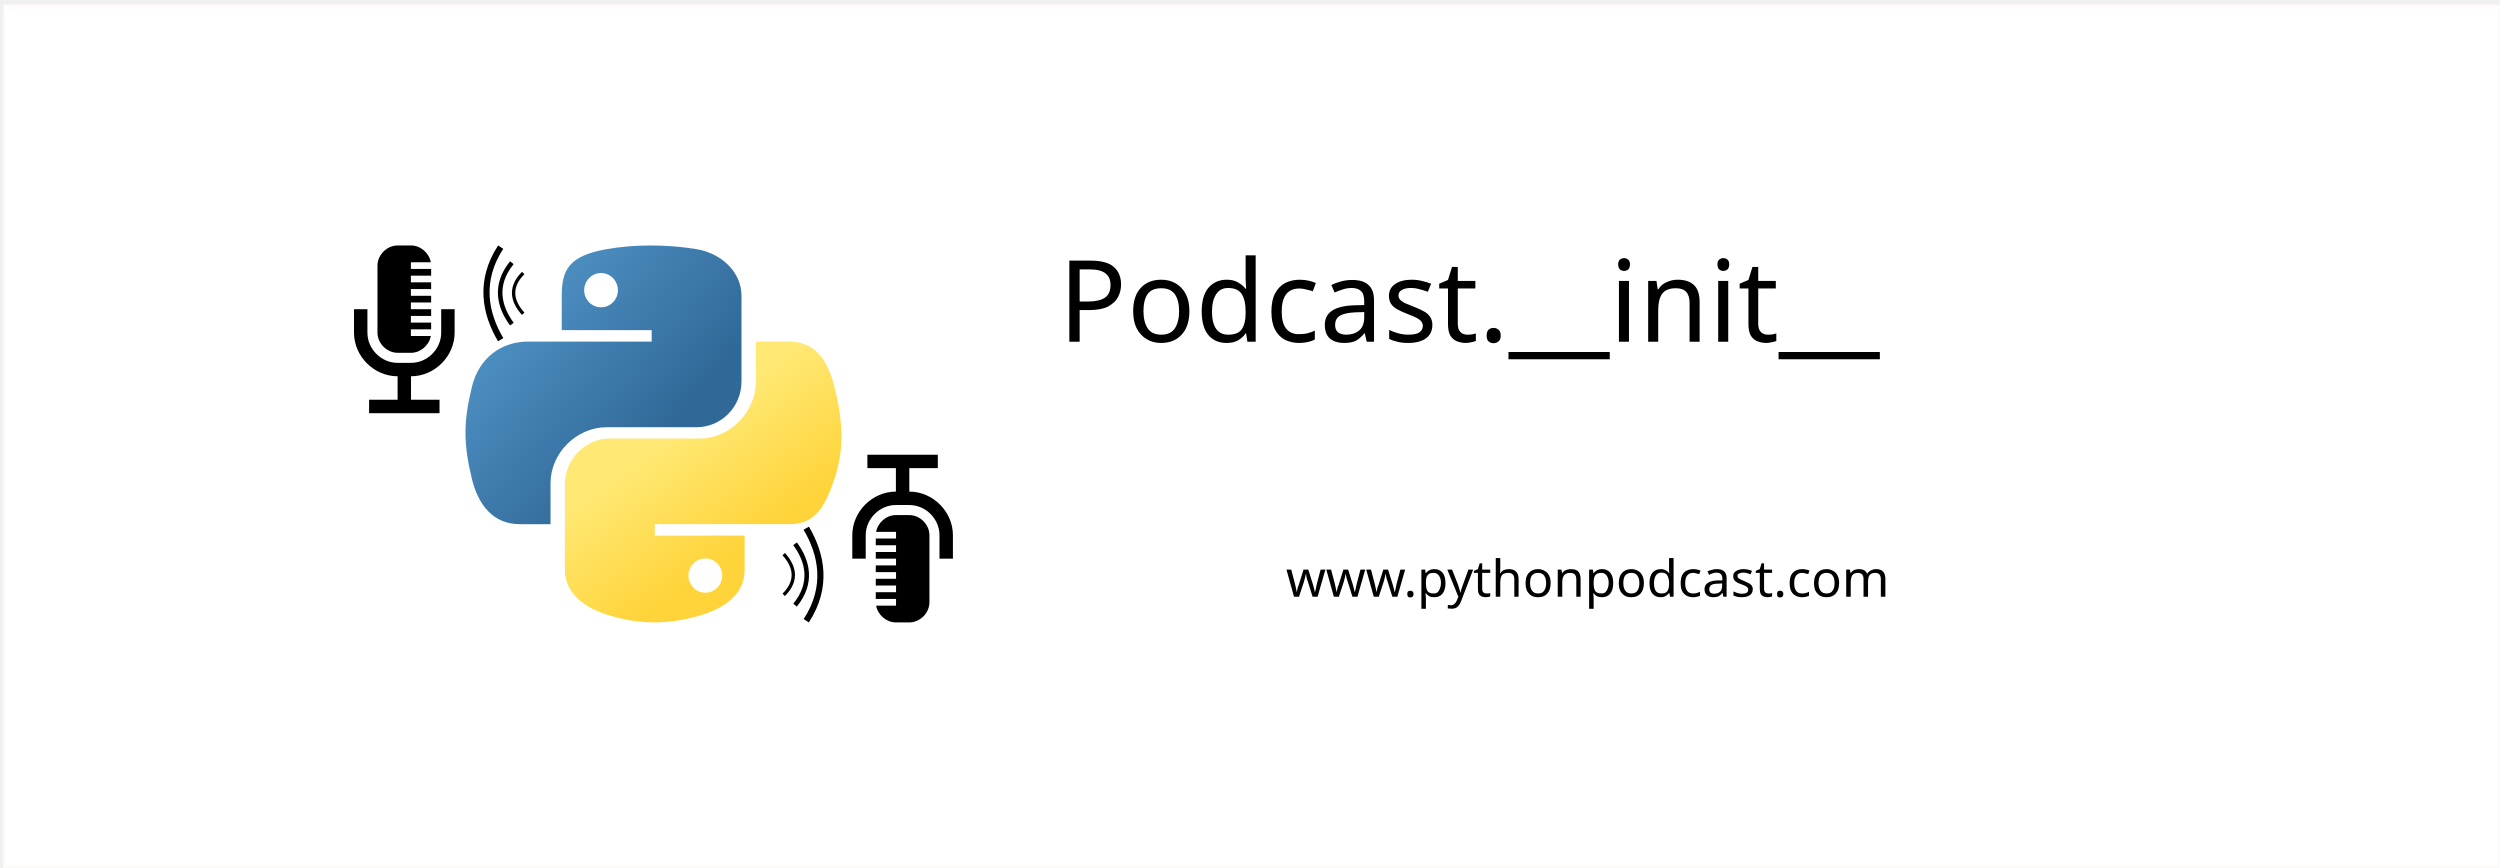
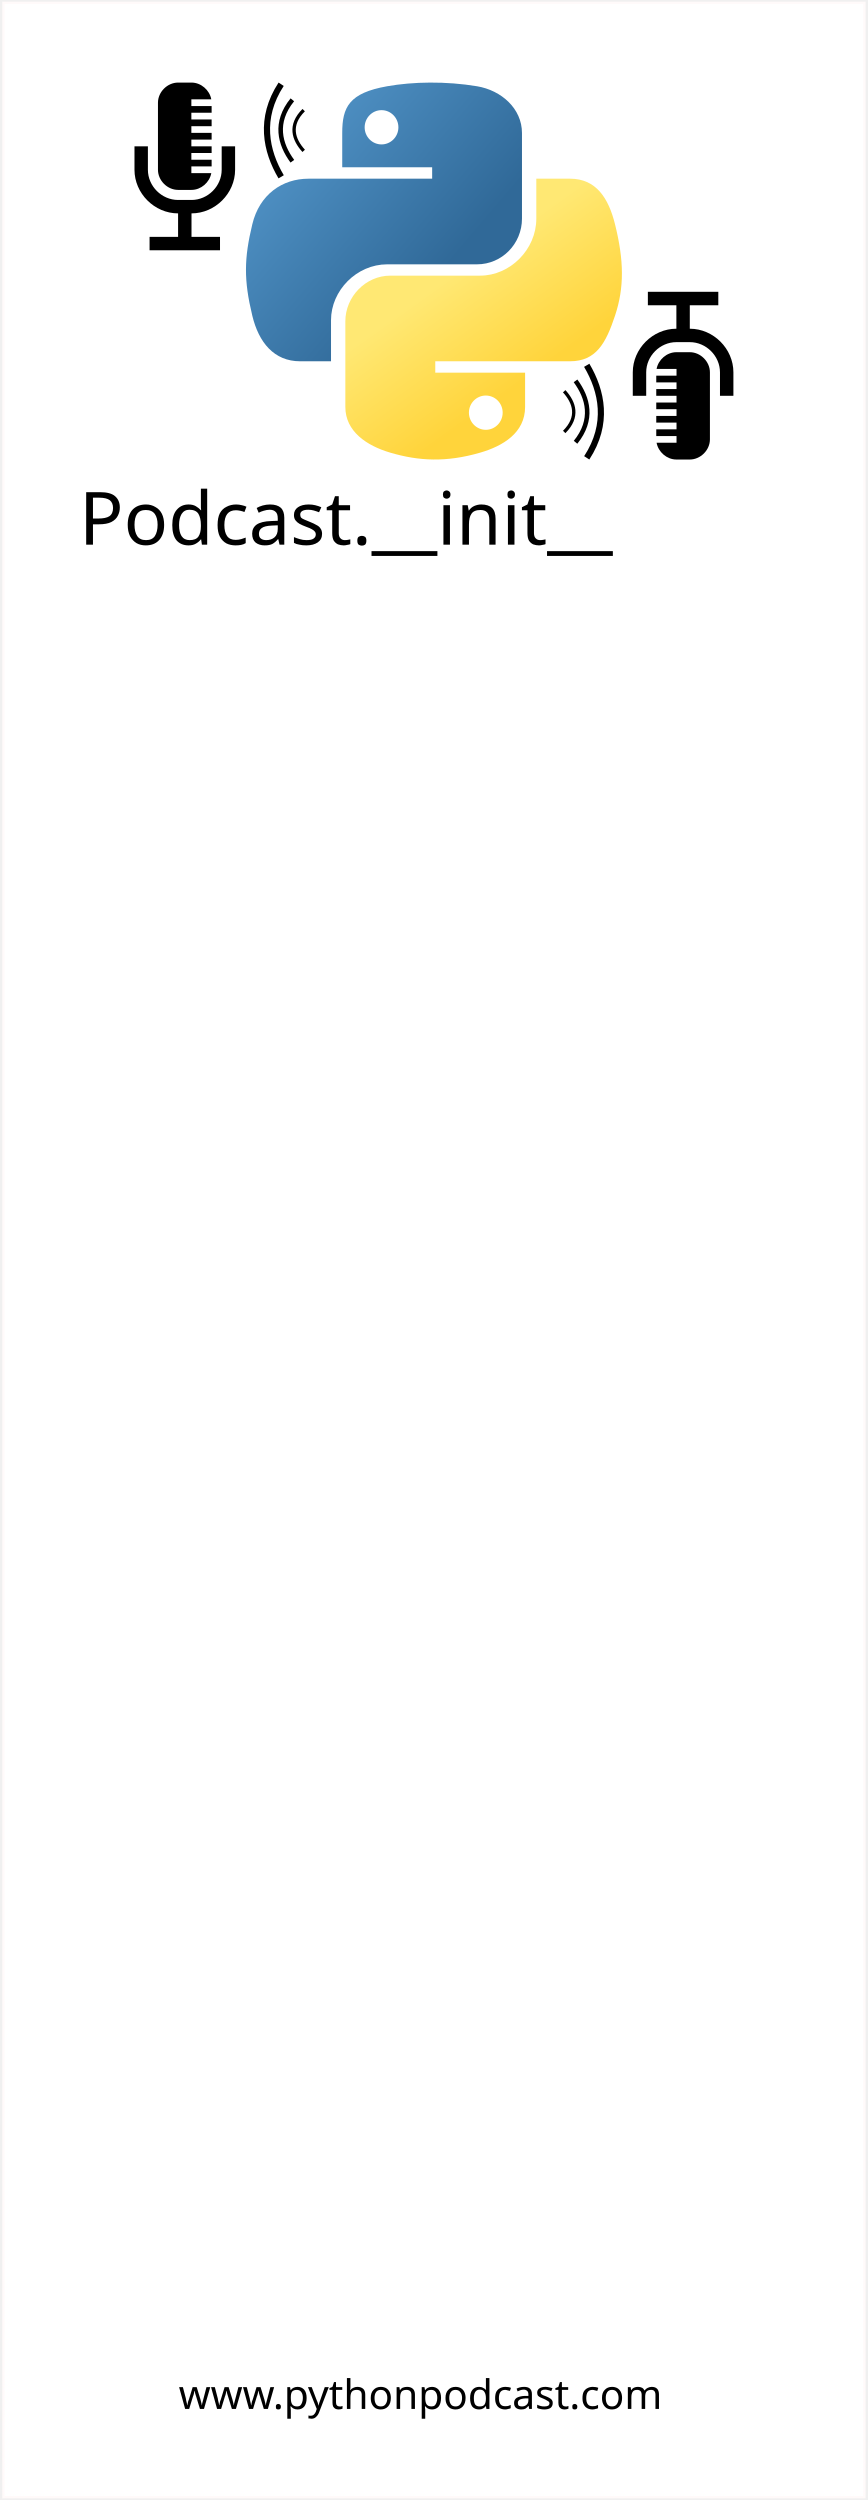
- <svg xmlns="http://www.w3.org/2000/svg" xmlns:xlink="http://www.w3.org/1999/xlink" width="155.626mm" height="54.026mm" viewBox="0 0 155.626 54.026" version="1.1" id="svg1164">
+ <svg xmlns="http://www.w3.org/2000/svg" xmlns:xlink="http://www.w3.org/1999/xlink" width="54.026mm" height="155.626mm" viewBox="0 0 54.026 155.626" version="1.1" id="svg1164">
  <defs id="defs1158">
    <clipPath id="clipPath1760" clipPathUnits="userSpaceOnUse">
      <path id="path1758" d="M 0,0 H 441.144 V 153.144 H 0 Z" />
    </clipPath>
    <radialGradient id="radialGradient1770" spreadMethod="pad" gradientTransform="matrix(99.02066,0,0,86.66017,91.48981,415.2523)" gradientUnits="userSpaceOnUse" r="1" cy="0" cx="0" fy="0" fx="0">
      <stop id="stop1766" offset="0" style="stop-opacity:1;stop-color:#ffffff" />
      <stop id="stop1768" offset="1" style="stop-opacity:1;stop-color:#bdbcbc" />
    </radialGradient>
    <clipPath id="clipPath1780" clipPathUnits="userSpaceOnUse">
      <path id="path1778" d="M 0,0 H 440.595 V 153.144 H 0 Z" />
    </clipPath>
    <clipPath id="clipPath1788" clipPathUnits="userSpaceOnUse">
      <path id="path1786" d="M -1443.13,571.375 H 1621 v -938.438 h -3064.13 z" />
    </clipPath>
    <clipPath id="clipPath1792" clipPathUnits="userSpaceOnUse">
      <path id="path1790" d="M 451.05,-345.811 H -782.059 V 455.1 H 451.05 Z" />
    </clipPath>
    <clipPath id="clipPath1796" clipPathUnits="userSpaceOnUse">
      <path id="path1794" d="M -509.075,254.008 H 686.294 V -52.255 H -509.075 Z" />
    </clipPath>
    <clipPath id="clipPath1800" clipPathUnits="userSpaceOnUse">
      <path id="path1798" d="M 425.627,254.008 H 1621 V -52.255 H 425.627 Z" />
    </clipPath>
    <clipPath id="clipPath3226" clipPathUnits="userSpaceOnUse">
      <path id="path3224" d="M 0,153.144 H 441.144 V 0 H 0 Z" />
    </clipPath>
    <clipPath id="clipPath3290" clipPathUnits="userSpaceOnUse">
      <path id="path3288" d="m 59.632,98.89 c 0,-22.475 16.588,-41.07 38.189,-44.223 v 0 12.856 C 83.254,70.532 72.303,83.434 72.303,98.89 v 0 c 0,17.691 14.34,32.032 32.03,32.032 v 0 c 17.69,0 32.03,-14.341 32.03,-32.032 v 0 c 0,-15.458 -10.95,-28.358 -25.519,-31.367 v 0 -12.856 c 21.602,3.153 38.191,21.748 38.191,44.223 v 0 c 0,24.689 -20.014,44.703 -44.702,44.703 v 0 c -24.687,0 -44.701,-20.014 -44.701,-44.703" />
    </clipPath>
    <radialGradient id="radialGradient3304" spreadMethod="pad" gradientTransform="matrix(16.31036,0,0,16.31036,89.77331,321.6382)" gradientUnits="userSpaceOnUse" r="1" cy="0" cx="0" fy="0" fx="0">
      <stop id="stop3296" offset="0" style="stop-opacity:1;stop-color:#fefefe" />
      <stop id="stop3298" offset="0.624" style="stop-opacity:1;stop-color:#fefefe" />
      <stop id="stop3300" offset="0.73" style="stop-opacity:1;stop-color:#d2d1d2" />
      <stop id="stop3302" offset="1" style="stop-opacity:1;stop-color:#d2d1d2" />
    </radialGradient>
    <clipPath id="clipPath3314" clipPathUnits="userSpaceOnUse">
      <path id="path3312" d="m 59.632,98.89 c 0,-22.475 16.588,-41.07 38.189,-44.223 v 0 12.856 C 83.254,70.532 72.303,83.434 72.303,98.89 v 0 c 0,17.691 14.34,32.032 32.03,32.032 v 0 c 17.69,0 32.03,-14.341 32.03,-32.032 v 0 c 0,-15.458 -10.95,-28.358 -25.519,-31.367 v 0 -12.856 c 21.602,3.153 38.191,21.748 38.191,44.223 v 0 c 0,24.689 -20.014,44.703 -44.702,44.703 v 0 c -24.687,0 -44.701,-20.014 -44.701,-44.703" />
    </clipPath>
    <linearGradient id="linearGradient3324" spreadMethod="pad" gradientTransform="matrix(0,-31.37101,31.37101,0,89.77331,337.2335)" gradientUnits="userSpaceOnUse" y2="0" x2="1" y1="0" x1="0">
      <stop id="stop3320" offset="0" style="stop-opacity:1;stop-color:#605d5e" />
      <stop id="stop3322" offset="1" style="stop-opacity:1;stop-color:#bebdbd" />
    </linearGradient>
    <clipPath id="clipPath3334" clipPathUnits="userSpaceOnUse">
      <path id="path3332" d="m 110.844,116.669 c 7.245,-2.655 12.416,-9.612 12.416,-17.779 v 0 c 0,-8.164 -5.171,-15.122 -12.416,-17.777 v 0 -7.987 c 11.526,2.905 20.062,13.338 20.062,25.764 v 0 c 0,12.428 -8.536,22.861 -20.062,25.766 v 0 z" />
    </clipPath>
    <linearGradient id="linearGradient3344" spreadMethod="pad" gradientTransform="matrix(0,-18.17865,18.17865,0,95.6089,330.7216)" gradientUnits="userSpaceOnUse" y2="0" x2="1" y1="0" x1="0">
      <stop id="stop3340" offset="0" style="stop-opacity:1;stop-color:#605d5e" />
      <stop id="stop3342" offset="1" style="stop-opacity:1;stop-color:#bebdbd" />
    </linearGradient>
    <clipPath id="clipPath3354" clipPathUnits="userSpaceOnUse">
      <path id="path3352" d="M 98.877,124.875 V 54.531 c 1.789,-0.22 3.61,-0.342 5.456,-0.342 v 0 c 1.847,0 3.668,0.122 5.456,0.342 v 0 70.37 c -1.745,0.361 -3.548,0.561 -5.4,0.561 v 0 c -1.892,0 -3.733,-0.211 -5.512,-0.587" />
    </clipPath>
    <linearGradient id="linearGradient3364" spreadMethod="pad" gradientTransform="matrix(0,-25.14356,25.14356,0,89.77332,337.4021)" gradientUnits="userSpaceOnUse" y2="0" x2="1" y1="0" x1="0">
      <stop id="stop3360" offset="0" style="stop-opacity:1;stop-color:#605d5e" />
      <stop id="stop3362" offset="1" style="stop-opacity:1;stop-color:#bebdbd" />
    </linearGradient>
    <clipPath id="clipPath3374" clipPathUnits="userSpaceOnUse">
      <path id="path3372" d="M 0,153.144 H 441.144 V 0 H 0 Z" />
    </clipPath>
    <clipPath id="clipPath3422" clipPathUnits="userSpaceOnUse">
      <path id="path3420" d="M 0,153.144 H 441.144 V 0 H 0 Z" />
    </clipPath>
    <linearGradient id="linearGradient2795">
      <stop style="stop-color:#b8b8b8;stop-opacity:0.498;" offset="0" id="stop2797" />
      <stop style="stop-color:#7f7f7f;stop-opacity:0;" offset="1" id="stop2799" />
    </linearGradient>
    <linearGradient id="linearGradient2787">
      <stop style="stop-color:#7f7f7f;stop-opacity:0.5;" offset="0" id="stop2789" />
      <stop style="stop-color:#7f7f7f;stop-opacity:0;" offset="1" id="stop2791" />
    </linearGradient>
    <linearGradient id="linearGradient3676">
      <stop style="stop-color:#b2b2b2;stop-opacity:0.5;" offset="0" id="stop3678" />
      <stop style="stop-color:#b3b3b3;stop-opacity:0;" offset="1" id="stop3680" />
    </linearGradient>
    <linearGradient id="linearGradient3236">
      <stop style="stop-color:#f4f4f4;stop-opacity:1" offset="0" id="stop3244" />
      <stop style="stop-color:white;stop-opacity:1" offset="1" id="stop3240" />
    </linearGradient>
    <linearGradient id="linearGradient4671">
      <stop style="stop-color:#ffd43b;stop-opacity:1;" offset="0" id="stop4673" />
      <stop style="stop-color:#ffe873;stop-opacity:1" offset="1" id="stop4675" />
    </linearGradient>
    <linearGradient id="linearGradient4689">
      <stop style="stop-color:#5a9fd4;stop-opacity:1;" offset="0" id="stop4691" />
      <stop style="stop-color:#306998;stop-opacity:1;" offset="1" id="stop4693" />
    </linearGradient>
    <linearGradient x1="224.24" y1="144.757" x2="-65.309" y2="144.757" id="linearGradient2987" xlink:href="#linearGradient4671" gradientUnits="userSpaceOnUse" gradientTransform="translate(100.2702,99.61116)" />
    <linearGradient x1="172.942" y1="77.476" x2="26.67" y2="76.313" id="linearGradient2990" xlink:href="#linearGradient4689" gradientUnits="userSpaceOnUse" gradientTransform="translate(100.2702,99.61116)" />
    <linearGradient xlink:href="#linearGradient4671" id="linearGradient2255" gradientUnits="userSpaceOnUse" gradientTransform="matrix(0.562541,0,0,0.567972,-11.5974,-7.60954)" x1="224.24" y1="144.757" x2="-65.309" y2="144.757" />
    <linearGradient xlink:href="#linearGradient4689" id="linearGradient2258" gradientUnits="userSpaceOnUse" gradientTransform="matrix(0.562541,0,0,0.567972,-11.5974,-7.60954)" x1="172.942" y1="76.176" x2="26.67" y2="76.313" />
    <radialGradient xlink:href="#linearGradient2795" id="radialGradient2801" cx="61.519" cy="132.286" fx="61.519" fy="132.286" r="29.037" gradientTransform="matrix(1,0,0,0.177966,0,108.7434)" gradientUnits="userSpaceOnUse" />
    <linearGradient id="linearGradient2399">
      <stop offset="0" stop-color="#fff" id="stop3708" />
      <stop offset="1" stop-color="#fff" stop-opacity="0" id="stop3710" />
    </linearGradient>
    <linearGradient id="linearGradient2355">
      <stop offset="0" id="stop3713" />
      <stop offset="1" stop-opacity="0" id="stop3715" />
    </linearGradient>
    <linearGradient gradientUnits="userSpaceOnUse" id="linearGradient2258-6" x1="41.25" x2="48.25" y1="36.69" y2="35.69">
      <stop offset="0" stop-color="#c6c6c6" id="stop3718" />
      <stop offset="1" stop-color="#c6c6c6" stop-opacity="0" id="stop3720" />
    </linearGradient>
    <linearGradient gradientUnits="userSpaceOnUse" id="linearGradient2377" x1="18.329" x2="14.406" y1="15.323" y2="14.047">
      <stop offset="0" id="stop3723" />
      <stop offset="1" stop-opacity=".485" id="stop3725" />
    </linearGradient>
    <linearGradient gradientUnits="userSpaceOnUse" id="linearGradient2361" x1="25.16" x2="33.969" xlink:href="#linearGradient2355" y1="15.804" y2="20.438" />
    <linearGradient gradientUnits="userSpaceOnUse" id="linearGradient2405" x1="16.438" x2="17.402" xlink:href="#linearGradient2399" y1="49.111" y2="43.42" />
    <radialGradient cx="15.438" cy="42.09" gradientTransform="matrix(1,0,0,0.52514,0,22.02165)" gradientUnits="userSpaceOnUse" id="radialGradient2238" r="11.188">
      <stop offset="0" stop-color="#b0b0b0" id="stop3730" />
      <stop offset="1" stop-color="#747474" id="stop3732" />
    </radialGradient>
    <radialGradient cx="19.558" cy="6.644" gradientTransform="matrix(1.49192,-0.08445108,-0.05874412,3.98672,-9.6468,-20.27595)" gradientUnits="userSpaceOnUse" id="radialGradient2351" r="10.989">
      <stop offset="0" stop-color="#d5d5d5" id="stop3735" />
      <stop offset="1" stop-color="#a0a0a0" id="stop3737" />
    </radialGradient>
    <radialGradient cx="33.5" cy="20.538" gradientTransform="matrix(0.43533,0,0,0.43533,18.91658,12.49341)" gradientUnits="userSpaceOnUse" id="radialGradient2413" r="2.27">
      <stop offset="0" stop-color="#d5d5d5" id="stop3740" />
      <stop offset="1" stop-color="#747474" id="stop3742" />
    </radialGradient>
    <radialGradient cx="25.188" cy="41" gradientTransform="matrix(1,0,0,0.42586,0,23.53992)" gradientUnits="userSpaceOnUse" id="radialGradient2248" r="16.438" xlink:href="#linearGradient2355" />
    <radialGradient cx="20.275" cy="5.712" gradientTransform="matrix(2.53075,0,0,2.29601,-31.03641,-6.69986)" gradientUnits="userSpaceOnUse" id="radialGradient2343" r="12.494" xlink:href="#linearGradient2399" />
    <radialGradient cx="25.188" cy="41" gradientTransform="matrix(1,0,0,0.42586,0,23.53992)" gradientUnits="userSpaceOnUse" id="radialGradient2248-4" r="16.438" xlink:href="#linearGradient2355" />
    <radialGradient cx="15.438" cy="42.09" gradientTransform="matrix(1,0,0,0.52514,0,22.02165)" gradientUnits="userSpaceOnUse" id="radialGradient2238-6" r="11.188">
      <stop offset="0" stop-color="#b0b0b0" id="stop3730-8" />
      <stop offset="1" stop-color="#747474" id="stop3732-8" />
    </radialGradient>
    <radialGradient cx="19.558" cy="6.644" gradientTransform="matrix(1.49192,-0.08445108,-0.05874412,3.98672,-9.6468,-20.27595)" gradientUnits="userSpaceOnUse" id="radialGradient2351-9" r="10.989">
      <stop offset="0" stop-color="#d5d5d5" id="stop3735-9" />
      <stop offset="1" stop-color="#a0a0a0" id="stop3737-8" />
    </radialGradient>
    <radialGradient cx="20.275" cy="5.712" gradientTransform="matrix(2.53075,0,0,2.29601,-31.03641,-6.69986)" gradientUnits="userSpaceOnUse" id="radialGradient2343-4" r="12.494" xlink:href="#linearGradient2399" />
    <radialGradient cx="33.5" cy="20.538" gradientTransform="matrix(0.43533,0,0,0.43533,18.91658,12.49341)" gradientUnits="userSpaceOnUse" id="radialGradient2413-4" r="2.27">
      <stop offset="0" stop-color="#d5d5d5" id="stop3740-6" />
      <stop offset="1" stop-color="#747474" id="stop3742-2" />
    </radialGradient>
    <radialGradient xlink:href="#linearGradient2355" r="16.438" id="radialGradient2248-4-4" gradientUnits="userSpaceOnUse" gradientTransform="matrix(1,0,0,0.42586,0,23.53992)" cy="41" cx="25.188" />
    <radialGradient r="11.188" id="radialGradient2238-6-1" gradientUnits="userSpaceOnUse" gradientTransform="matrix(1,0,0,0.52514,0,22.02165)" cy="42.09" cx="15.438">
      <stop id="stop3730-8-5" stop-color="#b0b0b0" offset="0" />
      <stop id="stop3732-8-0" stop-color="#747474" offset="1" />
    </radialGradient>
    <radialGradient r="10.989" id="radialGradient2351-9-2" gradientUnits="userSpaceOnUse" gradientTransform="matrix(1.49192,-0.08445108,-0.05874412,3.98672,-9.6468,-20.27595)" cy="6.644" cx="19.558">
      <stop id="stop3735-9-6" stop-color="#d5d5d5" offset="0" />
      <stop id="stop3737-8-8" stop-color="#a0a0a0" offset="1" />
    </radialGradient>
    <radialGradient xlink:href="#linearGradient2399" r="12.494" id="radialGradient2343-4-8" gradientUnits="userSpaceOnUse" gradientTransform="matrix(2.53075,0,0,2.29601,-31.03641,-6.69986)" cy="5.712" cx="20.275" />
    <radialGradient r="2.27" id="radialGradient2413-4-3" gradientUnits="userSpaceOnUse" gradientTransform="matrix(0.43533,0,0,0.43533,18.91658,12.49341)" cy="20.538" cx="33.5">
      <stop id="stop3740-6-3" stop-color="#d5d5d5" offset="0" />
      <stop id="stop3742-2-1" stop-color="#747474" offset="1" />
    </radialGradient>
    <linearGradient y2="137.273" x2="112.031" y1="192.352" x1="150.961" gradientTransform="matrix(0.562541,0,0,0.567972,301.9407,459.0252)" gradientUnits="userSpaceOnUse" id="linearGradient1475" xlink:href="#linearGradient4671" />
    <linearGradient y2="114.398" x2="135.665" y1="20.604" x1="26.649" gradientTransform="matrix(0.562541,0,0,0.567972,301.0102,459.0252)" gradientUnits="userSpaceOnUse" id="linearGradient1478" xlink:href="#linearGradient4689" />
    <radialGradient xlink:href="#linearGradient2355" r="16.438" id="radialGradient2248-6" gradientUnits="userSpaceOnUse" gradientTransform="matrix(1,0,0,0.42586,0,23.53992)" cy="41" cx="25.188" />
    <radialGradient r="11.188" id="radialGradient2238-5" gradientUnits="userSpaceOnUse" gradientTransform="matrix(1,0,0,0.52514,0,22.02165)" cy="42.09" cx="15.438">
      <stop id="stop3730-9" stop-color="#b0b0b0" offset="0" />
      <stop id="stop3732-3" stop-color="#747474" offset="1" />
    </radialGradient>
    <radialGradient r="10.989" id="radialGradient2351-6" gradientUnits="userSpaceOnUse" gradientTransform="matrix(1.49192,-0.08445108,-0.05874412,3.98672,-9.6468,-20.27595)" cy="6.644" cx="19.558">
      <stop id="stop3735-5" stop-color="#d5d5d5" offset="0" />
      <stop id="stop3737-9" stop-color="#a0a0a0" offset="1" />
    </radialGradient>
    <radialGradient xlink:href="#linearGradient2399" r="12.494" id="radialGradient2343-2" gradientUnits="userSpaceOnUse" gradientTransform="matrix(2.53075,0,0,2.29601,-31.03641,-6.69986)" cy="5.712" cx="20.275" />
    <radialGradient r="2.27" id="radialGradient2413-7" gradientUnits="userSpaceOnUse" gradientTransform="matrix(0.43533,0,0,0.43533,18.91658,12.49341)" cy="20.538" cx="33.5">
      <stop id="stop3740-0" stop-color="#d5d5d5" offset="0" />
      <stop id="stop3742-9" stop-color="#747474" offset="1" />
    </radialGradient>
  </defs>
-   <g id="layer2">
-     <rect transform="translate(-52.96686,-302.493)" style="fill:#ffffff;fill-opacity:1;stroke:#fffafa;stroke-width:0.145;stroke-miterlimit:4;stroke-dasharray:none;stroke-opacity:1" id="rect9097" width="155.275" height="53.599" x="53.238" y="302.843" />
+   <g id="layer2" transform="translate(0,101.6)" style="display:inline">
+     <g id="g9606" transform="rotate(-90,26.99235,27.12923)">
+       <rect transform="translate(-52.96686,-302.493)" y="302.843" x="53.238" height="53.599" width="155.275" id="rect9097" style="fill:#ffffff;fill-opacity:1;stroke:#fffafa;stroke-width:0.145;stroke-miterlimit:4;stroke-dasharray:none;stroke-opacity:1" />
+     </g>
  </g>
-   <g id="layer1" transform="translate(-52.96686,-302.493)">
-     <g id="g9095" transform="translate(4.864208)">
-       <g transform="matrix(0.2087838,0,0,0.2087838,11.10313,219.4932)" id="layer1-1">
-         <g id="g4229">
-           <path style="fill:url(#linearGradient1478);fill-opacity:1" d="m 370.92,470.729 c -4.584,0.021 -8.961,0.412 -12.812,1.094 -11.346,2.005 -13.406,6.2 -13.406,13.938 v 10.219 h 26.812 v 3.406 h -26.812 -10.062 c -7.792,0 -14.616,4.684 -16.75,13.594 -2.462,10.213 -2.571,16.586 0,27.25 1.906,7.938 6.458,13.594 14.25,13.594 h 9.219 v -12.25 c 0,-8.85 7.657,-16.656 16.75,-16.656 h 26.781 c 7.455,0 13.406,-6.138 13.406,-13.625 v -25.531 c 0,-7.266 -6.13,-12.725 -13.406,-13.938 -4.606,-0.767 -9.385,-1.115 -13.969,-1.094 z m -14.5,8.219 c 2.77,0 5.031,2.299 5.031,5.125 -1e-5,2.816 -2.262,5.094 -5.031,5.094 -2.779,0 -5.031,-2.277 -5.031,-5.094 -1e-5,-2.826 2.252,-5.125 5.031,-5.125 z" id="path1948" />
-           <path style="fill:url(#linearGradient1475);fill-opacity:1" d="m 402.569,499.385 v 11.906 c 0,9.231 -7.826,17 -16.75,17 h -26.781 c -7.336,0 -13.406,6.278 -13.406,13.625 v 25.531 c 0,7.266 6.319,11.54 13.406,13.625 8.487,2.496 16.626,2.947 26.781,0 6.75,-1.954 13.406,-5.888 13.406,-13.625 v -10.219 h -26.781 v -3.406 h 26.781 13.406 c 7.792,0 10.696,-5.435 13.406,-13.594 2.799,-8.399 2.68,-16.476 0,-27.25 -1.926,-7.757 -5.604,-13.594 -13.406,-13.594 z m -15.062,64.656 c 2.779,10e-6 5.031,2.277 5.031,5.094 -10e-6,2.826 -2.252,5.125 -5.031,5.125 -2.77,0 -5.031,-2.299 -5.031,-5.125 0,-2.816 2.262,-5.094 5.031,-5.094 z" id="path1950" />
-           <path d="m 308.762,489.728 v 7 c 0,4.878 -4.121,9 -9,9 h -4 c -4.878,0 -9,-4.122 -9,-9 v -7 h -4 v 7 c 0,7.047 5.953,13 13,13 v 7 h -8.5 v 4 h 21 v -4 h -8.5 v -7 c 7.047,0 13,-5.953 13,-13 v -7 z" id="path9980" />
-           <path d="m 295.762,502.728 h 4 c 2.857,0 5.394,-2.241 5.902,-5 h -5.944 v -2 h 6.042 v -2 h -6.042 v -2 h 6.042 v -2 h -6.042 v -2 h 6.042 v -2 h -6.042 v -2 h 6.042 v -2 h -6.042 v -2 h 6.042 v -2 h -6.042 v -2 h 5.944 c -0.508,-2.759 -3.045,-5 -5.902,-5 h -4 c -3.196,0 -6,2.804 -6,6 v 20 c 0,3.196 2.804,6 6,6 z" id="path9982" />
-           <path d="m 435.333,564.117 v -7 c 0,-4.878 4.121,-9 9,-9 h 4 c 4.878,0 9,4.122 9,9 v 7 h 4 v -7 c 0,-7.047 -5.953,-13 -13,-13 v -7 h 8.5 v -4 h -21 v 4 h 8.5 v 7 c -7.047,0 -13,5.953 -13,13 v 7 z" id="path9980-7" />
-           <path d="m 448.333,551.117 h -4 c -2.857,0 -5.394,2.241 -5.902,5 h 5.944 v 2 h -6.042 v 2 h 6.042 v 2 h -6.042 v 2 h 6.042 v 2 h -6.042 v 2 h 6.042 v 2 h -6.042 v 2 h 6.042 v 2 h -6.042 v 2 h 6.042 v 2 h -5.944 c 0.508,2.759 3.045,5 5.902,5 h 4 c 3.196,0 6,-2.804 6,-6 v -20 c 0,-3.196 -2.804,-6 -6,-6 z" id="path9982-8" />
-           <g id="g4224">
-             <g id="g4220">
-               <path style="fill:none;fill-rule:evenodd;stroke:#000000;stroke-width:1px;stroke-linecap:butt;stroke-linejoin:miter;stroke-opacity:1" d="m 410.883,562.756 c 3.079,3.388 4.484,7.672 0,12.143" id="path10015" />
-               <path style="fill:none;fill-rule:evenodd;stroke:#000000;stroke-width:1.355px;stroke-linecap:butt;stroke-linejoin:miter;stroke-opacity:1" d="m 414.266,559.666 c 3.75,5.11 5.462,11.57 0,18.314" id="path10015-7" />
-             </g>
-           </g>
-           <path style="fill:none;fill-rule:evenodd;stroke:#000000;stroke-width:1.833px;stroke-linecap:butt;stroke-linejoin:miter;stroke-opacity:1" d="m 417.602,555.022 c 4.552,7.699 6.631,17.433 0,27.593" id="path10015-7-8" />
-           <g id="g4216">
-             <path id="path10015-5" d="m 333.211,491.088 c -3.079,-3.388 -4.484,-7.672 0,-12.143" style="fill:none;fill-rule:evenodd;stroke:#000000;stroke-width:1px;stroke-linecap:butt;stroke-linejoin:miter;stroke-opacity:1" />
-             <path id="path10015-7-3" d="m 329.828,494.178 c -3.75,-5.11 -5.462,-11.57 0,-18.314" style="fill:none;fill-rule:evenodd;stroke:#000000;stroke-width:1.355px;stroke-linecap:butt;stroke-linejoin:miter;stroke-opacity:1" />
-           </g>
-           <path style="fill:none;fill-rule:evenodd;stroke:#000000;stroke-width:1.833px;stroke-linecap:butt;stroke-linejoin:miter;stroke-opacity:1" d="m 326.492,498.822 c -4.552,-7.699 -6.631,-17.433 0,-27.593" id="path10015-7-8-3" />
+   <g id="layer1" transform="translate(-52.96686,-200.8931)">
+     <g id="g4229" transform="matrix(0.2087838,0,0,0.2087838,2.30233,107.7532)">
+       <path style="fill:url(#linearGradient1478);fill-opacity:1" d="m 370.92,470.729 c -4.584,0.021 -8.961,0.412 -12.812,1.094 -11.346,2.005 -13.406,6.2 -13.406,13.938 v 10.219 h 26.812 v 3.406 h -26.812 -10.062 c -7.792,0 -14.616,4.684 -16.75,13.594 -2.462,10.213 -2.571,16.586 0,27.25 1.906,7.938 6.458,13.594 14.25,13.594 h 9.219 v -12.25 c 0,-8.85 7.657,-16.656 16.75,-16.656 h 26.781 c 7.455,0 13.406,-6.138 13.406,-13.625 v -25.531 c 0,-7.266 -6.13,-12.725 -13.406,-13.938 -4.606,-0.767 -9.385,-1.115 -13.969,-1.094 z m -14.5,8.219 c 2.77,0 5.031,2.299 5.031,5.125 -1e-5,2.816 -2.262,5.094 -5.031,5.094 -2.779,0 -5.031,-2.277 -5.031,-5.094 -1e-5,-2.826 2.252,-5.125 5.031,-5.125 z" id="path1948" />
+       <path style="fill:url(#linearGradient1475);fill-opacity:1" d="m 402.569,499.385 v 11.906 c 0,9.231 -7.826,17 -16.75,17 h -26.781 c -7.336,0 -13.406,6.278 -13.406,13.625 v 25.531 c 0,7.266 6.319,11.54 13.406,13.625 8.487,2.496 16.626,2.947 26.781,0 6.75,-1.954 13.406,-5.888 13.406,-13.625 v -10.219 h -26.781 v -3.406 h 26.781 13.406 c 7.792,0 10.696,-5.435 13.406,-13.594 2.799,-8.399 2.68,-16.476 0,-27.25 -1.926,-7.757 -5.604,-13.594 -13.406,-13.594 z m -15.062,64.656 c 2.779,10e-6 5.031,2.277 5.031,5.094 -10e-6,2.826 -2.252,5.125 -5.031,5.125 -2.77,0 -5.031,-2.299 -5.031,-5.125 0,-2.816 2.262,-5.094 5.031,-5.094 z" id="path1950" />
+       <path d="m 308.762,489.728 v 7 c 0,4.878 -4.121,9 -9,9 h -4 c -4.878,0 -9,-4.122 -9,-9 v -7 h -4 v 7 c 0,7.047 5.953,13 13,13 v 7 h -8.5 v 4 h 21 v -4 h -8.5 v -7 c 7.047,0 13,-5.953 13,-13 v -7 z" id="path9980" />
+       <path d="m 295.762,502.728 h 4 c 2.857,0 5.394,-2.241 5.902,-5 h -5.944 v -2 h 6.042 v -2 h -6.042 v -2 h 6.042 v -2 h -6.042 v -2 h 6.042 v -2 h -6.042 v -2 h 6.042 v -2 h -6.042 v -2 h 6.042 v -2 h -6.042 v -2 h 5.944 c -0.508,-2.759 -3.045,-5 -5.902,-5 h -4 c -3.196,0 -6,2.804 -6,6 v 20 c 0,3.196 2.804,6 6,6 z" id="path9982" />
+       <path d="m 435.333,564.117 v -7 c 0,-4.878 4.121,-9 9,-9 h 4 c 4.878,0 9,4.122 9,9 v 7 h 4 v -7 c 0,-7.047 -5.953,-13 -13,-13 v -7 h 8.5 v -4 h -21 v 4 h 8.5 v 7 c -7.047,0 -13,5.953 -13,13 v 7 z" id="path9980-7" />
+       <path d="m 448.333,551.117 h -4 c -2.857,0 -5.394,2.241 -5.902,5 h 5.944 v 2 h -6.042 v 2 h 6.042 v 2 h -6.042 v 2 h 6.042 v 2 h -6.042 v 2 h 6.042 v 2 h -6.042 v 2 h 6.042 v 2 h -6.042 v 2 h 6.042 v 2 h -5.944 c 0.508,2.759 3.045,5 5.902,5 h 4 c 3.196,0 6,-2.804 6,-6 v -20 c 0,-3.196 -2.804,-6 -6,-6 z" id="path9982-8" />
+       <g id="g4224">
+         <g id="g4220">
+           <path style="fill:none;fill-rule:evenodd;stroke:#000000;stroke-width:1px;stroke-linecap:butt;stroke-linejoin:miter;stroke-opacity:1" d="m 410.883,562.756 c 3.079,3.388 4.484,7.672 0,12.143" id="path10015" />
+           <path style="fill:none;fill-rule:evenodd;stroke:#000000;stroke-width:1.355px;stroke-linecap:butt;stroke-linejoin:miter;stroke-opacity:1" d="m 414.266,559.666 c 3.75,5.11 5.462,11.57 0,18.314" id="path10015-7" />
        </g>
      </g>
-       <g transform="translate(17.19792,1.725179)" id="g9066">
-         <text id="text4610" y="322.038" x="96.786" style="font-style:normal;font-variant:normal;font-weight:normal;font-stretch:normal;font-size:3.387px;line-height:0%;font-family:'Source Code Pro';-inkscape-font-specification:'Source Code Pro, Normal';text-align:start;letter-spacing:0px;word-spacing:0px;writing-mode:lr-tb;text-anchor:start;fill:#000000;fill-opacity:1;stroke:none;stroke-width:0.282px;stroke-linecap:butt;stroke-linejoin:miter;stroke-opacity:1" xml:space="preserve">
-           <tspan style="font-size:7.056px;line-height:1;stroke-width:0.282px" y="322.038" x="96.786" id="tspan4612">Podcast.__init__</tspan>
-         </text>
-         <flowRoot transform="matrix(0.2822222,0,0,0.2822222,9.187239,240.7177)" style="font-style:normal;font-variant:normal;font-weight:normal;font-stretch:normal;line-height:0.01%;font-family:Inconsolata;-inkscape-font-specification:Inconsolata;text-align:center;letter-spacing:0px;word-spacing:0px;text-anchor:middle;fill:#306998;fill-opacity:1;stroke:none;stroke-width:1px;stroke-linecap:butt;stroke-linejoin:miter;stroke-opacity:1" id="flowRoot4634" xml:space="preserve">
-           <flowRegion id="flowRegion4636" style="fill:#306998;fill-opacity:1">
-             <rect style="font-style:normal;font-variant:normal;font-weight:normal;font-stretch:normal;font-size:15px;font-family:Inconsolata;-inkscape-font-specification:Inconsolata;text-align:center;text-anchor:middle;fill:#306998;fill-opacity:1" y="294.243" x="305.066" height="47.303" width="252.148" id="rect4638" />
-           </flowRegion>
-           <flowPara style="font-style:normal;font-variant:normal;font-weight:normal;font-stretch:normal;font-size:15px;line-height:1.25;font-family:Inconsolata;-inkscape-font-specification:Inconsolata;text-align:center;text-anchor:middle;fill:#306998;fill-opacity:1" id="flowPara4640">The Podcast About Python</flowPara>
-           <flowPara id="flowPara4642" style="font-style:normal;font-variant:normal;font-weight:normal;font-stretch:normal;font-size:15px;line-height:1.25;font-family:Inconsolata;-inkscape-font-specification:Inconsolata;text-align:center;text-anchor:middle;fill:#306998;fill-opacity:1">And The People Who Make It Great</flowPara>
-         </flowRoot>
-         <text id="text4610-7" y="337.916" x="110.958" style="font-style:normal;font-variant:normal;font-weight:normal;font-stretch:normal;font-size:1.515px;line-height:0%;font-family:'Source Code Pro';-inkscape-font-specification:'Source Code Pro, Normal';text-align:start;letter-spacing:0px;word-spacing:0px;writing-mode:lr-tb;text-anchor:start;fill:#000000;fill-opacity:1;stroke:none;stroke-width:0.126px;stroke-linecap:butt;stroke-linejoin:miter;stroke-opacity:1" xml:space="preserve">
-           <tspan style="font-size:3.157px;line-height:1;stroke-width:0.126px" y="337.916" x="110.958" id="tspan4612-5">www.pythonpodcast.com</tspan>
-         </text>
+       <path style="fill:none;fill-rule:evenodd;stroke:#000000;stroke-width:1.833px;stroke-linecap:butt;stroke-linejoin:miter;stroke-opacity:1" d="m 417.602,555.022 c 4.552,7.699 6.631,17.433 0,27.593" id="path10015-7-8" />
+       <g id="g4216">
+         <path id="path10015-5" d="m 333.211,491.088 c -3.079,-3.388 -4.484,-7.672 0,-12.143" style="fill:none;fill-rule:evenodd;stroke:#000000;stroke-width:1px;stroke-linecap:butt;stroke-linejoin:miter;stroke-opacity:1" />
+         <path id="path10015-7-3" d="m 329.828,494.178 c -3.75,-5.11 -5.462,-11.57 0,-18.314" style="fill:none;fill-rule:evenodd;stroke:#000000;stroke-width:1.355px;stroke-linecap:butt;stroke-linejoin:miter;stroke-opacity:1" />
      </g>
+       <path style="fill:none;fill-rule:evenodd;stroke:#000000;stroke-width:1.833px;stroke-linecap:butt;stroke-linejoin:miter;stroke-opacity:1" d="m 326.492,498.822 c -4.552,-7.699 -6.631,-17.433 0,-27.593" id="path10015-7-8-3" />
    </g>
+     <text id="text4610" y="234.8" x="57.894" style="font-style:normal;font-variant:normal;font-weight:normal;font-stretch:normal;font-size:2.2px;line-height:0%;font-family:'Source Code Pro';-inkscape-font-specification:'Source Code Pro, Normal';text-align:start;letter-spacing:0px;word-spacing:0px;writing-mode:lr-tb;text-anchor:start;fill:#000000;fill-opacity:1;stroke:none;stroke-width:0.183px;stroke-linecap:butt;stroke-linejoin:miter;stroke-opacity:1" xml:space="preserve">
+       <tspan style="font-size:4.584px;line-height:1;stroke-width:0.183px" y="234.8" x="57.894" id="tspan4612">Podcast.__init__</tspan>
+     </text>
+     <flowRoot transform="matrix(0.1833599,0,0,0.1833599,0.9810434,287.2711)" style="font-style:normal;font-variant:normal;font-weight:normal;font-stretch:normal;line-height:0.01%;font-family:Inconsolata;-inkscape-font-specification:Inconsolata;text-align:center;letter-spacing:0px;word-spacing:0px;text-anchor:middle;fill:#306998;fill-opacity:1;stroke:none;stroke-width:1px;stroke-linecap:butt;stroke-linejoin:miter;stroke-opacity:1" id="flowRoot4634" xml:space="preserve">
+       <flowRegion id="flowRegion4636" style="fill:#306998;fill-opacity:1">
+         <rect style="font-style:normal;font-variant:normal;font-weight:normal;font-stretch:normal;font-size:15px;font-family:Inconsolata;-inkscape-font-specification:Inconsolata;text-align:center;text-anchor:middle;fill:#306998;fill-opacity:1" y="294.243" x="305.066" height="47.303" width="252.148" id="rect4638" />
+       </flowRegion>
+       <flowPara style="font-style:normal;font-variant:normal;font-weight:normal;font-stretch:normal;font-size:15px;line-height:1.25;font-family:Inconsolata;-inkscape-font-specification:Inconsolata;text-align:center;text-anchor:middle;fill:#306998;fill-opacity:1" id="flowPara4640">The Podcast About Python</flowPara>
+       <flowPara id="flowPara4642" style="font-style:normal;font-variant:normal;font-weight:normal;font-stretch:normal;font-size:15px;line-height:1.25;font-family:Inconsolata;-inkscape-font-specification:Inconsolata;text-align:center;text-anchor:middle;fill:#306998;fill-opacity:1">And The People Who Make It Great</flowPara>
+     </flowRoot>
+     <text id="text4610-7" y="350.849" x="64.085" style="font-style:normal;font-variant:normal;font-weight:normal;font-stretch:normal;font-size:1.215px;line-height:0%;font-family:'Source Code Pro';-inkscape-font-specification:'Source Code Pro, Normal';text-align:start;letter-spacing:0px;word-spacing:0px;writing-mode:lr-tb;text-anchor:start;fill:#000000;fill-opacity:1;stroke:none;stroke-width:0.101px;stroke-linecap:butt;stroke-linejoin:miter;stroke-opacity:1" xml:space="preserve">
+       <tspan style="font-size:2.531px;line-height:1;stroke-width:0.101px" y="350.849" x="64.085" id="tspan4612-5">www.pythonpodcast.com</tspan>
+     </text>
  </g>
-   <g id="layer3" style="display:none">
-     <g transform="translate(-52.96686,-302.493)" id="g9105">
+   <g id="layer3" style="display:none" transform="translate(0,101.6)">
+     <g transform="rotate(90,255.4712,100.9964)" id="g9105">
      <path id="path3408" style="fill:none;stroke:#343596;stroke-width:0.353;stroke-linecap:butt;stroke-linejoin:miter;stroke-miterlimit:4;stroke-dasharray:1.26;stroke-dashoffset:0;stroke-opacity:1" d="M 206.85,354.855 H 54.475 v -50.8 H 206.85 Z" />
      <path id="path3424" style="fill:#4dbd38;fill-opacity:1;fill-rule:nonzero;stroke:none;stroke-width:0.353" d="M 208.513,302.467 H 52.862 v 53.975 H 208.513 Z m -0.376,53.599 H 53.238 V 302.843 H 208.137 Z" />
      <path id="path3426" style="fill:#ee2736;fill-opacity:1;fill-rule:nonzero;stroke:none;stroke-width:0.353" d="M 205.287,305.642 H 56.037 v 47.571 H 205.287 Z m -0.353,47.218 H 56.39 V 305.995 H 204.935 Z" />
    </g>
  </g>
</svg>
